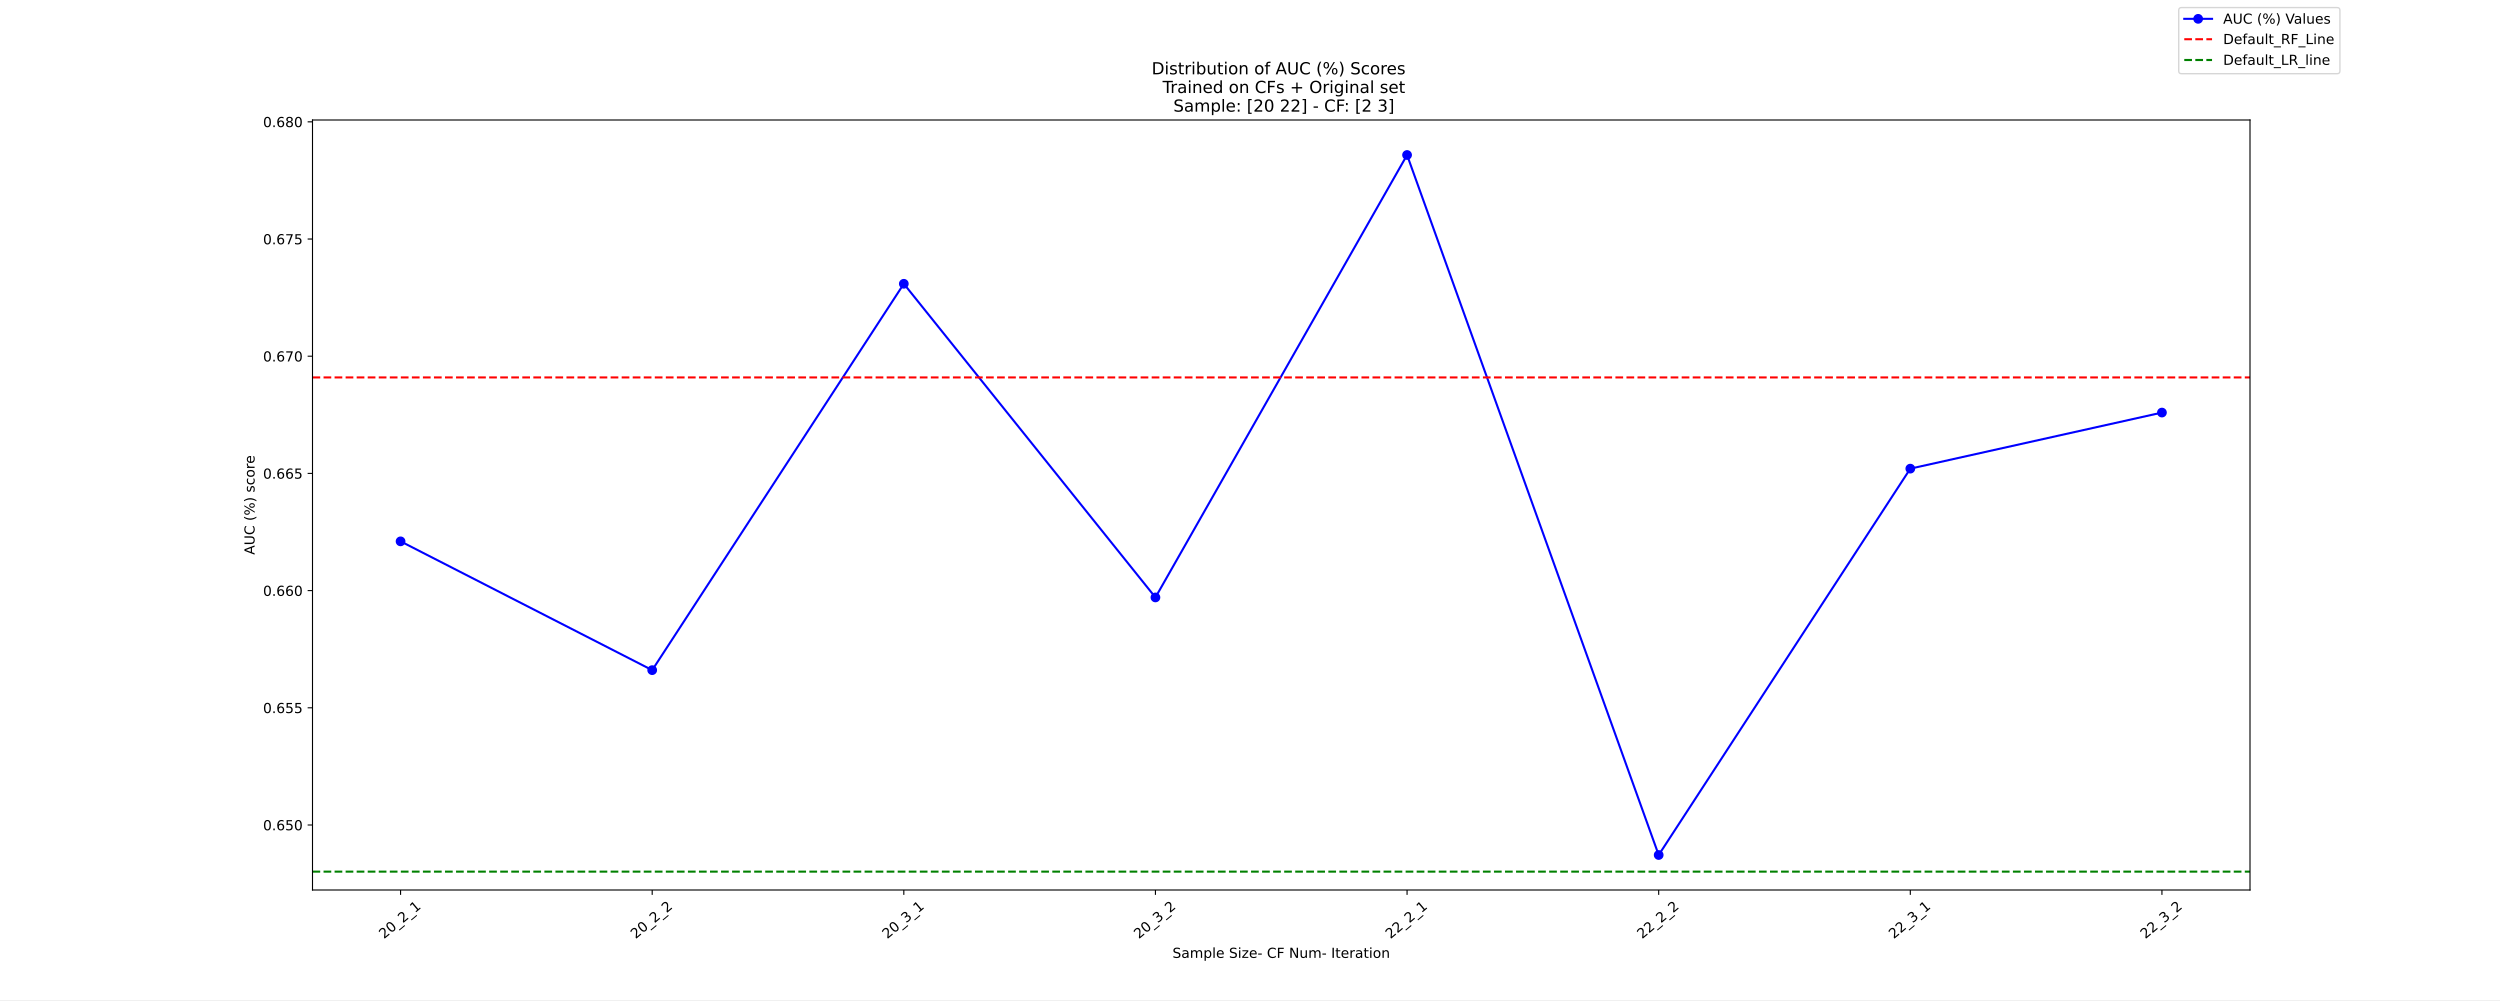
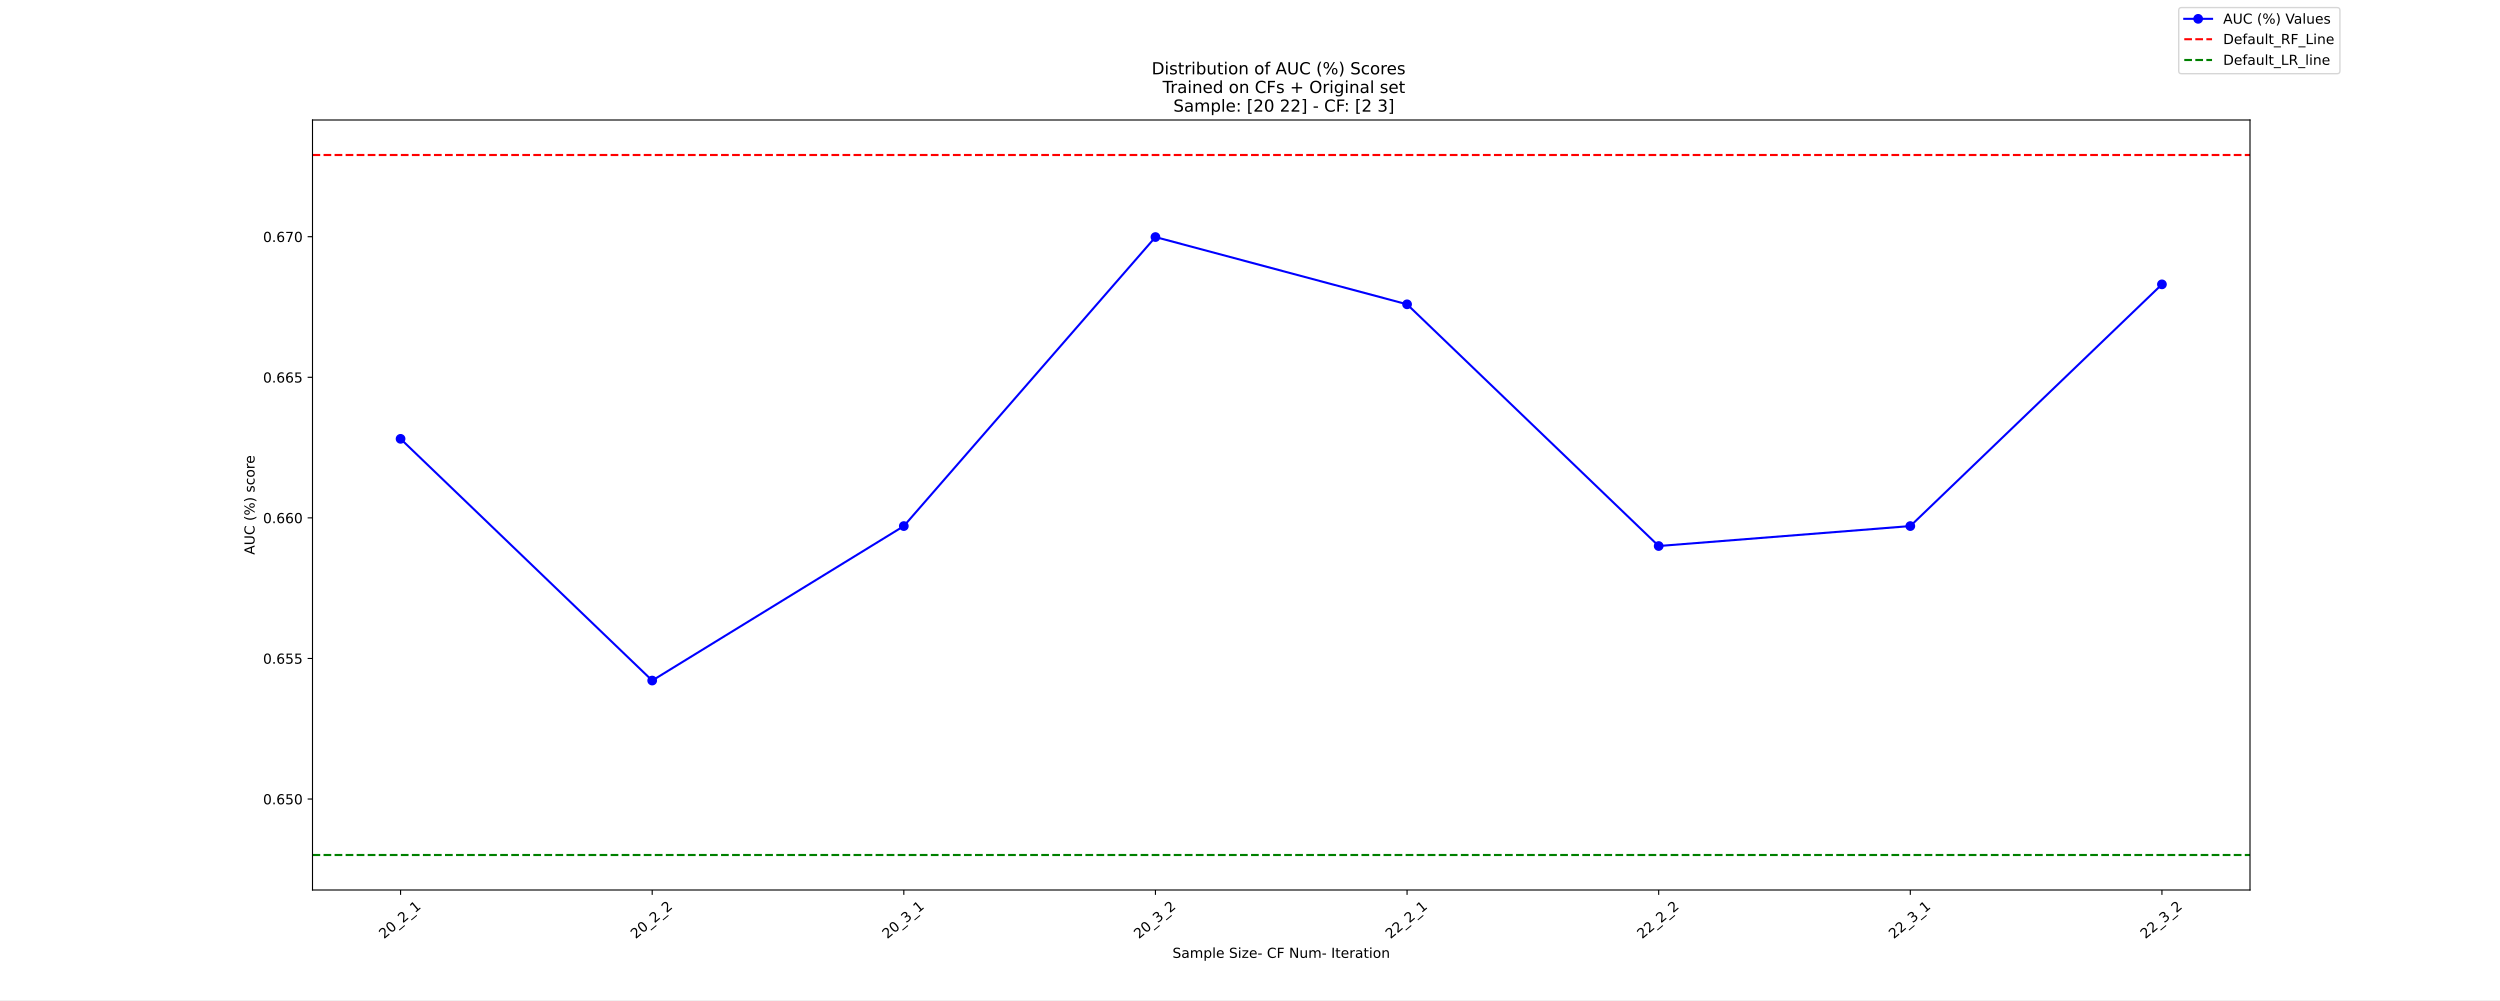
<svg xmlns="http://www.w3.org/2000/svg" xmlns:xlink="http://www.w3.org/1999/xlink" width="1800pt" height="720pt" viewBox="0 0 1800 720" version="1.1">
  <defs>
    <style type="text/css">*{stroke-linejoin: round; stroke-linecap: butt}</style>
  </defs>
  <g id="figure_1">
    <g id="patch_1">
      <path d="M 0 720  L 1800 720  L 1800 0  L 0 0  z " style="fill: #ffffff" />
    </g>
    <g id="axes_1">
      <g id="patch_2">
        <path d="M 225 640.8  L 1620 640.8  L 1620 86.4  L 225 86.4  z " style="fill: #ffffff" />
      </g>
      <g id="matplotlib.axis_1">
        <g id="xtick_1">
          <g id="line2d_1">
            <defs>
-               <path id="mfc2995fb90" d="M 0 0  L 0 3.5  " style="stroke: #000000; stroke-width: 0.8" />
+               <path id="m5ade72aeb6" d="M 0 0  L 0 3.5  " style="stroke: #000000; stroke-width: 0.8" />
            </defs>
            <g>
-               <use xlink:href="#mfc2995fb90" x="288.409" y="640.8" style="stroke: #000000; stroke-width: 0.8" />
+               <use xlink:href="#m5ade72aeb6" x="288.409" y="640.8" style="stroke: #000000; stroke-width: 0.8" />
            </g>
          </g>
          <g id="text_1">
            <g transform="translate(276.4585 676.2723) rotate(-40) scale(0.1 -0.1)">
              <defs>
                <path id="DejaVuSans-32" d="M 1228 531  L 3431 531  L 3431 0  L 469 0  L 469 531  Q 828 903 1448 1529  Q 2069 2156 2228 2338  Q 2531 2678 2651 2914  Q 2772 3150 2772 3378  Q 2772 3750 2511 3984  Q 2250 4219 1831 4219  Q 1534 4219 1204 4116  Q 875 4013 500 3803  L 500 4441  Q 881 4594 1212 4672  Q 1544 4750 1819 4750  Q 2544 4750 2975 4387  Q 3406 4025 3406 3419  Q 3406 3131 3298 2873  Q 3191 2616 2906 2266  Q 2828 2175 2409 1742  Q 1991 1309 1228 531  z " transform="scale(0.015625)" />
                <path id="DejaVuSans-30" d="M 2034 4250  Q 1547 4250 1301 3770  Q 1056 3291 1056 2328  Q 1056 1369 1301 889  Q 1547 409 2034 409  Q 2525 409 2770 889  Q 3016 1369 3016 2328  Q 3016 3291 2770 3770  Q 2525 4250 2034 4250  z M 2034 4750  Q 2819 4750 3233 4129  Q 3647 3509 3647 2328  Q 3647 1150 3233 529  Q 2819 -91 2034 -91  Q 1250 -91 836 529  Q 422 1150 422 2328  Q 422 3509 836 4129  Q 1250 4750 2034 4750  z " transform="scale(0.015625)" />
                <path id="DejaVuSans-5f" d="M 3263 -1063  L 3263 -1509  L -63 -1509  L -63 -1063  L 3263 -1063  z " transform="scale(0.015625)" />
                <path id="DejaVuSans-31" d="M 794 531  L 1825 531  L 1825 4091  L 703 3866  L 703 4441  L 1819 4666  L 2450 4666  L 2450 531  L 3481 531  L 3481 0  L 794 0  L 794 531  z " transform="scale(0.015625)" />
              </defs>
              <use xlink:href="#DejaVuSans-32" />
              <use xlink:href="#DejaVuSans-30" x="63.623" />
              <use xlink:href="#DejaVuSans-5f" x="127.246" />
              <use xlink:href="#DejaVuSans-32" x="177.246" />
              <use xlink:href="#DejaVuSans-5f" x="240.869" />
              <use xlink:href="#DejaVuSans-31" x="290.869" />
            </g>
          </g>
        </g>
        <g id="xtick_2">
          <g id="line2d_2">
            <g>
-               <use xlink:href="#mfc2995fb90" x="469.578" y="640.8" style="stroke: #000000; stroke-width: 0.8" />
+               <use xlink:href="#m5ade72aeb6" x="469.578" y="640.8" style="stroke: #000000; stroke-width: 0.8" />
            </g>
          </g>
          <g id="text_2">
            <g transform="translate(457.6273 676.2723) rotate(-40) scale(0.1 -0.1)">
              <use xlink:href="#DejaVuSans-32" />
              <use xlink:href="#DejaVuSans-30" x="63.623" />
              <use xlink:href="#DejaVuSans-5f" x="127.246" />
              <use xlink:href="#DejaVuSans-32" x="177.246" />
              <use xlink:href="#DejaVuSans-5f" x="240.869" />
              <use xlink:href="#DejaVuSans-32" x="290.869" />
            </g>
          </g>
        </g>
        <g id="xtick_3">
          <g id="line2d_3">
            <g>
-               <use xlink:href="#mfc2995fb90" x="650.747" y="640.8" style="stroke: #000000; stroke-width: 0.8" />
+               <use xlink:href="#m5ade72aeb6" x="650.747" y="640.8" style="stroke: #000000; stroke-width: 0.8" />
            </g>
          </g>
          <g id="text_3">
            <g transform="translate(638.7962 676.2723) rotate(-40) scale(0.1 -0.1)">
              <defs>
                <path id="DejaVuSans-33" d="M 2597 2516  Q 3050 2419 3304 2112  Q 3559 1806 3559 1356  Q 3559 666 3084 287  Q 2609 -91 1734 -91  Q 1441 -91 1130 -33  Q 819 25 488 141  L 488 750  Q 750 597 1062 519  Q 1375 441 1716 441  Q 2309 441 2620 675  Q 2931 909 2931 1356  Q 2931 1769 2642 2001  Q 2353 2234 1838 2234  L 1294 2234  L 1294 2753  L 1863 2753  Q 2328 2753 2575 2939  Q 2822 3125 2822 3475  Q 2822 3834 2567 4026  Q 2313 4219 1838 4219  Q 1578 4219 1281 4162  Q 984 4106 628 3988  L 628 4550  Q 988 4650 1302 4700  Q 1616 4750 1894 4750  Q 2613 4750 3031 4423  Q 3450 4097 3450 3541  Q 3450 3153 3228 2886  Q 3006 2619 2597 2516  z " transform="scale(0.015625)" />
              </defs>
              <use xlink:href="#DejaVuSans-32" />
              <use xlink:href="#DejaVuSans-30" x="63.623" />
              <use xlink:href="#DejaVuSans-5f" x="127.246" />
              <use xlink:href="#DejaVuSans-33" x="177.246" />
              <use xlink:href="#DejaVuSans-5f" x="240.869" />
              <use xlink:href="#DejaVuSans-31" x="290.869" />
            </g>
          </g>
        </g>
        <g id="xtick_4">
          <g id="line2d_4">
            <g>
-               <use xlink:href="#mfc2995fb90" x="831.916" y="640.8" style="stroke: #000000; stroke-width: 0.8" />
+               <use xlink:href="#m5ade72aeb6" x="831.916" y="640.8" style="stroke: #000000; stroke-width: 0.8" />
            </g>
          </g>
          <g id="text_4">
            <g transform="translate(819.965 676.2723) rotate(-40) scale(0.1 -0.1)">
              <use xlink:href="#DejaVuSans-32" />
              <use xlink:href="#DejaVuSans-30" x="63.623" />
              <use xlink:href="#DejaVuSans-5f" x="127.246" />
              <use xlink:href="#DejaVuSans-33" x="177.246" />
              <use xlink:href="#DejaVuSans-5f" x="240.869" />
              <use xlink:href="#DejaVuSans-32" x="290.869" />
            </g>
          </g>
        </g>
        <g id="xtick_5">
          <g id="line2d_5">
            <g>
-               <use xlink:href="#mfc2995fb90" x="1013.084" y="640.8" style="stroke: #000000; stroke-width: 0.8" />
+               <use xlink:href="#m5ade72aeb6" x="1013.084" y="640.8" style="stroke: #000000; stroke-width: 0.8" />
            </g>
          </g>
          <g id="text_5">
            <g transform="translate(1001.134 676.2723) rotate(-40) scale(0.1 -0.1)">
              <use xlink:href="#DejaVuSans-32" />
              <use xlink:href="#DejaVuSans-32" x="63.623" />
              <use xlink:href="#DejaVuSans-5f" x="127.246" />
              <use xlink:href="#DejaVuSans-32" x="177.246" />
              <use xlink:href="#DejaVuSans-5f" x="240.869" />
              <use xlink:href="#DejaVuSans-31" x="290.869" />
            </g>
          </g>
        </g>
        <g id="xtick_6">
          <g id="line2d_6">
            <g>
-               <use xlink:href="#mfc2995fb90" x="1194.253" y="640.8" style="stroke: #000000; stroke-width: 0.8" />
+               <use xlink:href="#m5ade72aeb6" x="1194.253" y="640.8" style="stroke: #000000; stroke-width: 0.8" />
            </g>
          </g>
          <g id="text_6">
            <g transform="translate(1182.303 676.2723) rotate(-40) scale(0.1 -0.1)">
              <use xlink:href="#DejaVuSans-32" />
              <use xlink:href="#DejaVuSans-32" x="63.623" />
              <use xlink:href="#DejaVuSans-5f" x="127.246" />
              <use xlink:href="#DejaVuSans-32" x="177.246" />
              <use xlink:href="#DejaVuSans-5f" x="240.869" />
              <use xlink:href="#DejaVuSans-32" x="290.869" />
            </g>
          </g>
        </g>
        <g id="xtick_7">
          <g id="line2d_7">
            <g>
-               <use xlink:href="#mfc2995fb90" x="1375.422" y="640.8" style="stroke: #000000; stroke-width: 0.8" />
+               <use xlink:href="#m5ade72aeb6" x="1375.422" y="640.8" style="stroke: #000000; stroke-width: 0.8" />
            </g>
          </g>
          <g id="text_7">
            <g transform="translate(1363.471 676.2723) rotate(-40) scale(0.1 -0.1)">
              <use xlink:href="#DejaVuSans-32" />
              <use xlink:href="#DejaVuSans-32" x="63.623" />
              <use xlink:href="#DejaVuSans-5f" x="127.246" />
              <use xlink:href="#DejaVuSans-33" x="177.246" />
              <use xlink:href="#DejaVuSans-5f" x="240.869" />
              <use xlink:href="#DejaVuSans-31" x="290.869" />
            </g>
          </g>
        </g>
        <g id="xtick_8">
          <g id="line2d_8">
            <g>
-               <use xlink:href="#mfc2995fb90" x="1556.591" y="640.8" style="stroke: #000000; stroke-width: 0.8" />
+               <use xlink:href="#m5ade72aeb6" x="1556.591" y="640.8" style="stroke: #000000; stroke-width: 0.8" />
            </g>
          </g>
          <g id="text_8">
            <g transform="translate(1544.64 676.2723) rotate(-40) scale(0.1 -0.1)">
              <use xlink:href="#DejaVuSans-32" />
              <use xlink:href="#DejaVuSans-32" x="63.623" />
              <use xlink:href="#DejaVuSans-5f" x="127.246" />
              <use xlink:href="#DejaVuSans-33" x="177.246" />
              <use xlink:href="#DejaVuSans-5f" x="240.869" />
              <use xlink:href="#DejaVuSans-32" x="290.869" />
            </g>
          </g>
        </g>
        <g id="text_9">
          <g transform="translate(844.168 689.6769) scale(0.1 -0.1)">
            <defs>
              <path id="DejaVuSans-53" d="M 3425 4513  L 3425 3897  Q 3066 4069 2747 4153  Q 2428 4238 2131 4238  Q 1616 4238 1336 4038  Q 1056 3838 1056 3469  Q 1056 3159 1242 3001  Q 1428 2844 1947 2747  L 2328 2669  Q 3034 2534 3370 2195  Q 3706 1856 3706 1288  Q 3706 609 3251 259  Q 2797 -91 1919 -91  Q 1588 -91 1214 -16  Q 841 59 441 206  L 441 856  Q 825 641 1194 531  Q 1563 422 1919 422  Q 2459 422 2753 634  Q 3047 847 3047 1241  Q 3047 1584 2836 1778  Q 2625 1972 2144 2069  L 1759 2144  Q 1053 2284 737 2584  Q 422 2884 422 3419  Q 422 4038 858 4394  Q 1294 4750 2059 4750  Q 2388 4750 2728 4690  Q 3069 4631 3425 4513  z " transform="scale(0.015625)" />
              <path id="DejaVuSans-61" d="M 2194 1759  Q 1497 1759 1228 1600  Q 959 1441 959 1056  Q 959 750 1161 570  Q 1363 391 1709 391  Q 2188 391 2477 730  Q 2766 1069 2766 1631  L 2766 1759  L 2194 1759  z M 3341 1997  L 3341 0  L 2766 0  L 2766 531  Q 2569 213 2275 61  Q 1981 -91 1556 -91  Q 1019 -91 701 211  Q 384 513 384 1019  Q 384 1609 779 1909  Q 1175 2209 1959 2209  L 2766 2209  L 2766 2266  Q 2766 2663 2505 2880  Q 2244 3097 1772 3097  Q 1472 3097 1187 3025  Q 903 2953 641 2809  L 641 3341  Q 956 3463 1253 3523  Q 1550 3584 1831 3584  Q 2591 3584 2966 3190  Q 3341 2797 3341 1997  z " transform="scale(0.015625)" />
              <path id="DejaVuSans-6d" d="M 3328 2828  Q 3544 3216 3844 3400  Q 4144 3584 4550 3584  Q 5097 3584 5394 3201  Q 5691 2819 5691 2113  L 5691 0  L 5113 0  L 5113 2094  Q 5113 2597 4934 2840  Q 4756 3084 4391 3084  Q 3944 3084 3684 2787  Q 3425 2491 3425 1978  L 3425 0  L 2847 0  L 2847 2094  Q 2847 2600 2669 2842  Q 2491 3084 2119 3084  Q 1678 3084 1418 2786  Q 1159 2488 1159 1978  L 1159 0  L 581 0  L 581 3500  L 1159 3500  L 1159 2956  Q 1356 3278 1631 3431  Q 1906 3584 2284 3584  Q 2666 3584 2933 3390  Q 3200 3197 3328 2828  z " transform="scale(0.015625)" />
              <path id="DejaVuSans-70" d="M 1159 525  L 1159 -1331  L 581 -1331  L 581 3500  L 1159 3500  L 1159 2969  Q 1341 3281 1617 3432  Q 1894 3584 2278 3584  Q 2916 3584 3314 3078  Q 3713 2572 3713 1747  Q 3713 922 3314 415  Q 2916 -91 2278 -91  Q 1894 -91 1617 61  Q 1341 213 1159 525  z M 3116 1747  Q 3116 2381 2855 2742  Q 2594 3103 2138 3103  Q 1681 3103 1420 2742  Q 1159 2381 1159 1747  Q 1159 1113 1420 752  Q 1681 391 2138 391  Q 2594 391 2855 752  Q 3116 1113 3116 1747  z " transform="scale(0.015625)" />
              <path id="DejaVuSans-6c" d="M 603 4863  L 1178 4863  L 1178 0  L 603 0  L 603 4863  z " transform="scale(0.015625)" />
              <path id="DejaVuSans-65" d="M 3597 1894  L 3597 1613  L 953 1613  Q 991 1019 1311 708  Q 1631 397 2203 397  Q 2534 397 2845 478  Q 3156 559 3463 722  L 3463 178  Q 3153 47 2828 -22  Q 2503 -91 2169 -91  Q 1331 -91 842 396  Q 353 884 353 1716  Q 353 2575 817 3079  Q 1281 3584 2069 3584  Q 2775 3584 3186 3129  Q 3597 2675 3597 1894  z M 3022 2063  Q 3016 2534 2758 2815  Q 2500 3097 2075 3097  Q 1594 3097 1305 2825  Q 1016 2553 972 2059  L 3022 2063  z " transform="scale(0.015625)" />
              <path id="DejaVuSans-20" transform="scale(0.015625)" />
              <path id="DejaVuSans-69" d="M 603 3500  L 1178 3500  L 1178 0  L 603 0  L 603 3500  z M 603 4863  L 1178 4863  L 1178 4134  L 603 4134  L 603 4863  z " transform="scale(0.015625)" />
              <path id="DejaVuSans-7a" d="M 353 3500  L 3084 3500  L 3084 2975  L 922 459  L 3084 459  L 3084 0  L 275 0  L 275 525  L 2438 3041  L 353 3041  L 353 3500  z " transform="scale(0.015625)" />
              <path id="DejaVuSans-2d" d="M 313 2009  L 1997 2009  L 1997 1497  L 313 1497  L 313 2009  z " transform="scale(0.015625)" />
              <path id="DejaVuSans-43" d="M 4122 4306  L 4122 3641  Q 3803 3938 3442 4084  Q 3081 4231 2675 4231  Q 1875 4231 1450 3742  Q 1025 3253 1025 2328  Q 1025 1406 1450 917  Q 1875 428 2675 428  Q 3081 428 3442 575  Q 3803 722 4122 1019  L 4122 359  Q 3791 134 3420 21  Q 3050 -91 2638 -91  Q 1578 -91 968 557  Q 359 1206 359 2328  Q 359 3453 968 4101  Q 1578 4750 2638 4750  Q 3056 4750 3426 4639  Q 3797 4528 4122 4306  z " transform="scale(0.015625)" />
              <path id="DejaVuSans-46" d="M 628 4666  L 3309 4666  L 3309 4134  L 1259 4134  L 1259 2759  L 3109 2759  L 3109 2228  L 1259 2228  L 1259 0  L 628 0  L 628 4666  z " transform="scale(0.015625)" />
              <path id="DejaVuSans-4e" d="M 628 4666  L 1478 4666  L 3547 763  L 3547 4666  L 4159 4666  L 4159 0  L 3309 0  L 1241 3903  L 1241 0  L 628 0  L 628 4666  z " transform="scale(0.015625)" />
              <path id="DejaVuSans-75" d="M 544 1381  L 544 3500  L 1119 3500  L 1119 1403  Q 1119 906 1312 657  Q 1506 409 1894 409  Q 2359 409 2629 706  Q 2900 1003 2900 1516  L 2900 3500  L 3475 3500  L 3475 0  L 2900 0  L 2900 538  Q 2691 219 2414 64  Q 2138 -91 1772 -91  Q 1169 -91 856 284  Q 544 659 544 1381  z M 1991 3584  L 1991 3584  z " transform="scale(0.015625)" />
              <path id="DejaVuSans-49" d="M 628 4666  L 1259 4666  L 1259 0  L 628 0  L 628 4666  z " transform="scale(0.015625)" />
              <path id="DejaVuSans-74" d="M 1172 4494  L 1172 3500  L 2356 3500  L 2356 3053  L 1172 3053  L 1172 1153  Q 1172 725 1289 603  Q 1406 481 1766 481  L 2356 481  L 2356 0  L 1766 0  Q 1100 0 847 248  Q 594 497 594 1153  L 594 3053  L 172 3053  L 172 3500  L 594 3500  L 594 4494  L 1172 4494  z " transform="scale(0.015625)" />
              <path id="DejaVuSans-72" d="M 2631 2963  Q 2534 3019 2420 3045  Q 2306 3072 2169 3072  Q 1681 3072 1420 2755  Q 1159 2438 1159 1844  L 1159 0  L 581 0  L 581 3500  L 1159 3500  L 1159 2956  Q 1341 3275 1631 3429  Q 1922 3584 2338 3584  Q 2397 3584 2469 3576  Q 2541 3569 2628 3553  L 2631 2963  z " transform="scale(0.015625)" />
              <path id="DejaVuSans-6f" d="M 1959 3097  Q 1497 3097 1228 2736  Q 959 2375 959 1747  Q 959 1119 1226 758  Q 1494 397 1959 397  Q 2419 397 2687 759  Q 2956 1122 2956 1747  Q 2956 2369 2687 2733  Q 2419 3097 1959 3097  z M 1959 3584  Q 2709 3584 3137 3096  Q 3566 2609 3566 1747  Q 3566 888 3137 398  Q 2709 -91 1959 -91  Q 1206 -91 779 398  Q 353 888 353 1747  Q 353 2609 779 3096  Q 1206 3584 1959 3584  z " transform="scale(0.015625)" />
              <path id="DejaVuSans-6e" d="M 3513 2113  L 3513 0  L 2938 0  L 2938 2094  Q 2938 2591 2744 2837  Q 2550 3084 2163 3084  Q 1697 3084 1428 2787  Q 1159 2491 1159 1978  L 1159 0  L 581 0  L 581 3500  L 1159 3500  L 1159 2956  Q 1366 3272 1645 3428  Q 1925 3584 2291 3584  Q 2894 3584 3203 3211  Q 3513 2838 3513 2113  z " transform="scale(0.015625)" />
            </defs>
            <use xlink:href="#DejaVuSans-53" />
            <use xlink:href="#DejaVuSans-61" x="63.477" />
            <use xlink:href="#DejaVuSans-6d" x="124.756" />
            <use xlink:href="#DejaVuSans-70" x="222.168" />
            <use xlink:href="#DejaVuSans-6c" x="285.645" />
            <use xlink:href="#DejaVuSans-65" x="313.428" />
            <use xlink:href="#DejaVuSans-20" x="374.951" />
            <use xlink:href="#DejaVuSans-53" x="406.738" />
            <use xlink:href="#DejaVuSans-69" x="470.215" />
            <use xlink:href="#DejaVuSans-7a" x="497.998" />
            <use xlink:href="#DejaVuSans-65" x="550.488" />
            <use xlink:href="#DejaVuSans-2d" x="612.012" />
            <use xlink:href="#DejaVuSans-20" x="648.096" />
            <use xlink:href="#DejaVuSans-43" x="679.883" />
            <use xlink:href="#DejaVuSans-46" x="749.707" />
            <use xlink:href="#DejaVuSans-20" x="807.227" />
            <use xlink:href="#DejaVuSans-4e" x="839.014" />
            <use xlink:href="#DejaVuSans-75" x="913.818" />
            <use xlink:href="#DejaVuSans-6d" x="977.197" />
            <use xlink:href="#DejaVuSans-2d" x="1074.609" />
            <use xlink:href="#DejaVuSans-20" x="1110.693" />
            <use xlink:href="#DejaVuSans-49" x="1142.48" />
            <use xlink:href="#DejaVuSans-74" x="1171.973" />
            <use xlink:href="#DejaVuSans-65" x="1211.182" />
            <use xlink:href="#DejaVuSans-72" x="1272.705" />
            <use xlink:href="#DejaVuSans-61" x="1313.818" />
            <use xlink:href="#DejaVuSans-74" x="1375.098" />
            <use xlink:href="#DejaVuSans-69" x="1414.307" />
            <use xlink:href="#DejaVuSans-6f" x="1442.09" />
            <use xlink:href="#DejaVuSans-6e" x="1503.271" />
          </g>
        </g>
      </g>
      <g id="matplotlib.axis_2">
        <g id="ytick_1">
          <g id="line2d_9">
            <defs>
-               <path id="medebcb31f0" d="M 0 0  L -3.5 0  " style="stroke: #000000; stroke-width: 0.8" />
+               <path id="ma229ad3baa" d="M 0 0  L -3.5 0  " style="stroke: #000000; stroke-width: 0.8" />
            </defs>
            <g>
-               <use xlink:href="#medebcb31f0" x="225" y="593.994" style="stroke: #000000; stroke-width: 0.8" />
+               <use xlink:href="#ma229ad3baa" x="225" y="575.312" style="stroke: #000000; stroke-width: 0.8" />
            </g>
          </g>
          <g id="text_10">
-             <g transform="translate(189.3719 597.7929) scale(0.1 -0.1)">
+             <g transform="translate(189.3719 579.1112) scale(0.1 -0.1)">
              <defs>
                <path id="DejaVuSans-2e" d="M 684 794  L 1344 794  L 1344 0  L 684 0  L 684 794  z " transform="scale(0.015625)" />
                <path id="DejaVuSans-36" d="M 2113 2584  Q 1688 2584 1439 2293  Q 1191 2003 1191 1497  Q 1191 994 1439 701  Q 1688 409 2113 409  Q 2538 409 2786 701  Q 3034 994 3034 1497  Q 3034 2003 2786 2293  Q 2538 2584 2113 2584  z M 3366 4563  L 3366 3988  Q 3128 4100 2886 4159  Q 2644 4219 2406 4219  Q 1781 4219 1451 3797  Q 1122 3375 1075 2522  Q 1259 2794 1537 2939  Q 1816 3084 2150 3084  Q 2853 3084 3261 2657  Q 3669 2231 3669 1497  Q 3669 778 3244 343  Q 2819 -91 2113 -91  Q 1303 -91 875 529  Q 447 1150 447 2328  Q 447 3434 972 4092  Q 1497 4750 2381 4750  Q 2619 4750 2861 4703  Q 3103 4656 3366 4563  z " transform="scale(0.015625)" />
                <path id="DejaVuSans-35" d="M 691 4666  L 3169 4666  L 3169 4134  L 1269 4134  L 1269 2991  Q 1406 3038 1543 3061  Q 1681 3084 1819 3084  Q 2600 3084 3056 2656  Q 3513 2228 3513 1497  Q 3513 744 3044 326  Q 2575 -91 1722 -91  Q 1428 -91 1123 -41  Q 819 9 494 109  L 494 744  Q 775 591 1075 516  Q 1375 441 1709 441  Q 2250 441 2565 725  Q 2881 1009 2881 1497  Q 2881 1984 2565 2268  Q 2250 2553 1709 2553  Q 1456 2553 1204 2497  Q 953 2441 691 2322  L 691 4666  z " transform="scale(0.015625)" />
              </defs>
              <use xlink:href="#DejaVuSans-30" />
              <use xlink:href="#DejaVuSans-2e" x="63.623" />
              <use xlink:href="#DejaVuSans-36" x="95.41" />
              <use xlink:href="#DejaVuSans-35" x="159.033" />
              <use xlink:href="#DejaVuSans-30" x="222.656" />
            </g>
          </g>
        </g>
        <g id="ytick_2">
          <g id="line2d_10">
            <g>
-               <use xlink:href="#medebcb31f0" x="225" y="509.614" style="stroke: #000000; stroke-width: 0.8" />
+               <use xlink:href="#ma229ad3baa" x="225" y="474.091" style="stroke: #000000; stroke-width: 0.8" />
            </g>
          </g>
          <g id="text_11">
-             <g transform="translate(189.3719 513.4128) scale(0.1 -0.1)">
+             <g transform="translate(189.3719 477.8907) scale(0.1 -0.1)">
              <use xlink:href="#DejaVuSans-30" />
              <use xlink:href="#DejaVuSans-2e" x="63.623" />
              <use xlink:href="#DejaVuSans-36" x="95.41" />
              <use xlink:href="#DejaVuSans-35" x="159.033" />
              <use xlink:href="#DejaVuSans-35" x="222.656" />
            </g>
          </g>
        </g>
        <g id="ytick_3">
          <g id="line2d_11">
            <g>
-               <use xlink:href="#medebcb31f0" x="225" y="425.234" style="stroke: #000000; stroke-width: 0.8" />
+               <use xlink:href="#ma229ad3baa" x="225" y="372.871" style="stroke: #000000; stroke-width: 0.8" />
            </g>
          </g>
          <g id="text_12">
-             <g transform="translate(189.3719 429.0327) scale(0.1 -0.1)">
+             <g transform="translate(189.3719 376.6703) scale(0.1 -0.1)">
              <use xlink:href="#DejaVuSans-30" />
              <use xlink:href="#DejaVuSans-2e" x="63.623" />
              <use xlink:href="#DejaVuSans-36" x="95.41" />
              <use xlink:href="#DejaVuSans-36" x="159.033" />
              <use xlink:href="#DejaVuSans-30" x="222.656" />
            </g>
          </g>
        </g>
        <g id="ytick_4">
          <g id="line2d_12">
            <g>
-               <use xlink:href="#medebcb31f0" x="225" y="340.853" style="stroke: #000000; stroke-width: 0.8" />
+               <use xlink:href="#ma229ad3baa" x="225" y="271.651" style="stroke: #000000; stroke-width: 0.8" />
            </g>
          </g>
          <g id="text_13">
-             <g transform="translate(189.3719 344.6527) scale(0.1 -0.1)">
+             <g transform="translate(189.3719 275.4498) scale(0.1 -0.1)">
              <use xlink:href="#DejaVuSans-30" />
              <use xlink:href="#DejaVuSans-2e" x="63.623" />
              <use xlink:href="#DejaVuSans-36" x="95.41" />
              <use xlink:href="#DejaVuSans-36" x="159.033" />
              <use xlink:href="#DejaVuSans-35" x="222.656" />
            </g>
          </g>
        </g>
        <g id="ytick_5">
          <g id="line2d_13">
            <g>
-               <use xlink:href="#medebcb31f0" x="225" y="256.473" style="stroke: #000000; stroke-width: 0.8" />
+               <use xlink:href="#ma229ad3baa" x="225" y="170.43" style="stroke: #000000; stroke-width: 0.8" />
            </g>
          </g>
          <g id="text_14">
-             <g transform="translate(189.3719 260.2726) scale(0.1 -0.1)">
+             <g transform="translate(189.3719 174.2294) scale(0.1 -0.1)">
              <defs>
                <path id="DejaVuSans-37" d="M 525 4666  L 3525 4666  L 3525 4397  L 1831 0  L 1172 0  L 2766 4134  L 525 4134  L 525 4666  z " transform="scale(0.015625)" />
              </defs>
              <use xlink:href="#DejaVuSans-30" />
              <use xlink:href="#DejaVuSans-2e" x="63.623" />
              <use xlink:href="#DejaVuSans-36" x="95.41" />
              <use xlink:href="#DejaVuSans-37" x="159.033" />
              <use xlink:href="#DejaVuSans-30" x="222.656" />
            </g>
          </g>
        </g>
-         <g id="ytick_6">
-           <g id="line2d_14">
-             <g>
-               <use xlink:href="#medebcb31f0" x="225" y="172.093" style="stroke: #000000; stroke-width: 0.8" />
-             </g>
-           </g>
-           <g id="text_15">
-             <g transform="translate(189.3719 175.8925) scale(0.1 -0.1)">
-               <use xlink:href="#DejaVuSans-30" />
-               <use xlink:href="#DejaVuSans-2e" x="63.623" />
-               <use xlink:href="#DejaVuSans-36" x="95.41" />
-               <use xlink:href="#DejaVuSans-37" x="159.033" />
-               <use xlink:href="#DejaVuSans-35" x="222.656" />
-             </g>
-           </g>
-         </g>
-         <g id="ytick_7">
-           <g id="line2d_15">
-             <g>
-               <use xlink:href="#medebcb31f0" x="225" y="87.713" style="stroke: #000000; stroke-width: 0.8" />
-             </g>
-           </g>
-           <g id="text_16">
-             <g transform="translate(189.3719 91.51246) scale(0.1 -0.1)">
-               <defs>
-                 <path id="DejaVuSans-38" d="M 2034 2216  Q 1584 2216 1326 1975  Q 1069 1734 1069 1313  Q 1069 891 1326 650  Q 1584 409 2034 409  Q 2484 409 2743 651  Q 3003 894 3003 1313  Q 3003 1734 2745 1975  Q 2488 2216 2034 2216  z M 1403 2484  Q 997 2584 770 2862  Q 544 3141 544 3541  Q 544 4100 942 4425  Q 1341 4750 2034 4750  Q 2731 4750 3128 4425  Q 3525 4100 3525 3541  Q 3525 3141 3298 2862  Q 3072 2584 2669 2484  Q 3125 2378 3379 2068  Q 3634 1759 3634 1313  Q 3634 634 3220 271  Q 2806 -91 2034 -91  Q 1263 -91 848 271  Q 434 634 434 1313  Q 434 1759 690 2068  Q 947 2378 1403 2484  z M 1172 3481  Q 1172 3119 1398 2916  Q 1625 2713 2034 2713  Q 2441 2713 2670 2916  Q 2900 3119 2900 3481  Q 2900 3844 2670 4047  Q 2441 4250 2034 4250  Q 1625 4250 1398 4047  Q 1172 3844 1172 3481  z " transform="scale(0.015625)" />
-               </defs>
-               <use xlink:href="#DejaVuSans-30" />
-               <use xlink:href="#DejaVuSans-2e" x="63.623" />
-               <use xlink:href="#DejaVuSans-36" x="95.41" />
-               <use xlink:href="#DejaVuSans-38" x="159.033" />
-               <use xlink:href="#DejaVuSans-30" x="222.656" />
-             </g>
-           </g>
-         </g>
-         <g id="text_17">
+         <g id="text_15">
          <g transform="translate(183.2922 399.4344) rotate(-90) scale(0.1 -0.1)">
            <defs>
              <path id="DejaVuSans-41" d="M 2188 4044  L 1331 1722  L 3047 1722  L 2188 4044  z M 1831 4666  L 2547 4666  L 4325 0  L 3669 0  L 3244 1197  L 1141 1197  L 716 0  L 50 0  L 1831 4666  z " transform="scale(0.015625)" />
              <path id="DejaVuSans-55" d="M 556 4666  L 1191 4666  L 1191 1831  Q 1191 1081 1462 751  Q 1734 422 2344 422  Q 2950 422 3222 751  Q 3494 1081 3494 1831  L 3494 4666  L 4128 4666  L 4128 1753  Q 4128 841 3676 375  Q 3225 -91 2344 -91  Q 1459 -91 1007 375  Q 556 841 556 1753  L 556 4666  z " transform="scale(0.015625)" />
              <path id="DejaVuSans-28" d="M 1984 4856  Q 1566 4138 1362 3434  Q 1159 2731 1159 2009  Q 1159 1288 1364 580  Q 1569 -128 1984 -844  L 1484 -844  Q 1016 -109 783 600  Q 550 1309 550 2009  Q 550 2706 781 3412  Q 1013 4119 1484 4856  L 1984 4856  z " transform="scale(0.015625)" />
              <path id="DejaVuSans-25" d="M 4653 2053  Q 4381 2053 4226 1822  Q 4072 1591 4072 1178  Q 4072 772 4226 539  Q 4381 306 4653 306  Q 4919 306 5073 539  Q 5228 772 5228 1178  Q 5228 1588 5073 1820  Q 4919 2053 4653 2053  z M 4653 2450  Q 5147 2450 5437 2106  Q 5728 1763 5728 1178  Q 5728 594 5436 251  Q 5144 -91 4653 -91  Q 4153 -91 3862 251  Q 3572 594 3572 1178  Q 3572 1766 3864 2108  Q 4156 2450 4653 2450  z M 1428 4353  Q 1159 4353 1004 4120  Q 850 3888 850 3481  Q 850 3069 1003 2837  Q 1156 2606 1428 2606  Q 1700 2606 1854 2837  Q 2009 3069 2009 3481  Q 2009 3884 1853 4118  Q 1697 4353 1428 4353  z M 4250 4750  L 4750 4750  L 1831 -91  L 1331 -91  L 4250 4750  z M 1428 4750  Q 1922 4750 2215 4408  Q 2509 4066 2509 3481  Q 2509 2891 2217 2550  Q 1925 2209 1428 2209  Q 931 2209 642 2551  Q 353 2894 353 3481  Q 353 4063 643 4406  Q 934 4750 1428 4750  z " transform="scale(0.015625)" />
              <path id="DejaVuSans-29" d="M 513 4856  L 1013 4856  Q 1481 4119 1714 3412  Q 1947 2706 1947 2009  Q 1947 1309 1714 600  Q 1481 -109 1013 -844  L 513 -844  Q 928 -128 1133 580  Q 1338 1288 1338 2009  Q 1338 2731 1133 3434  Q 928 4138 513 4856  z " transform="scale(0.015625)" />
              <path id="DejaVuSans-73" d="M 2834 3397  L 2834 2853  Q 2591 2978 2328 3040  Q 2066 3103 1784 3103  Q 1356 3103 1142 2972  Q 928 2841 928 2578  Q 928 2378 1081 2264  Q 1234 2150 1697 2047  L 1894 2003  Q 2506 1872 2764 1633  Q 3022 1394 3022 966  Q 3022 478 2636 193  Q 2250 -91 1575 -91  Q 1294 -91 989 -36  Q 684 19 347 128  L 347 722  Q 666 556 975 473  Q 1284 391 1588 391  Q 1994 391 2212 530  Q 2431 669 2431 922  Q 2431 1156 2273 1281  Q 2116 1406 1581 1522  L 1381 1569  Q 847 1681 609 1914  Q 372 2147 372 2553  Q 372 3047 722 3315  Q 1072 3584 1716 3584  Q 2034 3584 2315 3537  Q 2597 3491 2834 3397  z " transform="scale(0.015625)" />
              <path id="DejaVuSans-63" d="M 3122 3366  L 3122 2828  Q 2878 2963 2633 3030  Q 2388 3097 2138 3097  Q 1578 3097 1268 2742  Q 959 2388 959 1747  Q 959 1106 1268 751  Q 1578 397 2138 397  Q 2388 397 2633 464  Q 2878 531 3122 666  L 3122 134  Q 2881 22 2623 -34  Q 2366 -91 2075 -91  Q 1284 -91 818 406  Q 353 903 353 1747  Q 353 2603 823 3093  Q 1294 3584 2113 3584  Q 2378 3584 2631 3529  Q 2884 3475 3122 3366  z " transform="scale(0.015625)" />
            </defs>
            <use xlink:href="#DejaVuSans-41" />
            <use xlink:href="#DejaVuSans-55" x="68.408" />
            <use xlink:href="#DejaVuSans-43" x="141.602" />
            <use xlink:href="#DejaVuSans-20" x="211.426" />
            <use xlink:href="#DejaVuSans-28" x="243.213" />
            <use xlink:href="#DejaVuSans-25" x="282.227" />
            <use xlink:href="#DejaVuSans-29" x="377.246" />
            <use xlink:href="#DejaVuSans-20" x="416.26" />
            <use xlink:href="#DejaVuSans-73" x="448.047" />
            <use xlink:href="#DejaVuSans-63" x="500.146" />
            <use xlink:href="#DejaVuSans-6f" x="555.127" />
            <use xlink:href="#DejaVuSans-72" x="616.309" />
            <use xlink:href="#DejaVuSans-65" x="655.172" />
          </g>
        </g>
      </g>
+       <g id="line2d_14">
+         <path d="M 288.409 315.967  L 469.578 489.999  L 650.747 378.768  L 831.916 170.675  L 1013.084 219.106  L 1194.253 393.137  L 1375.422 378.768  L 1556.591 204.736  " clip-path="url(#pe76b481c23)" style="fill: none; stroke: #0000ff; stroke-width: 1.5; stroke-linecap: square" />
+         <defs>
+           <path id="mf4b22adbb1" d="M 0 3  C 0.796 3 1.559 2.684 2.121 2.121  C 2.684 1.559 3 0.796 3 0  C 3 -0.796 2.684 -1.559 2.121 -2.121  C 1.559 -2.684 0.796 -3 0 -3  C -0.796 -3 -1.559 -2.684 -2.121 -2.121  C -2.684 -1.559 -3 -0.796 -3 0  C -3 0.796 -2.684 1.559 -2.121 2.121  C -1.559 2.684 -0.796 3 0 3  z " style="stroke: #0000ff" />
+         </defs>
+         <g clip-path="url(#pe76b481c23)">
+           <use xlink:href="#mf4b22adbb1" x="288.409" y="315.967" style="fill: #0000ff; stroke: #0000ff" />
+           <use xlink:href="#mf4b22adbb1" x="469.578" y="489.999" style="fill: #0000ff; stroke: #0000ff" />
+           <use xlink:href="#mf4b22adbb1" x="650.747" y="378.768" style="fill: #0000ff; stroke: #0000ff" />
+           <use xlink:href="#mf4b22adbb1" x="831.916" y="170.675" style="fill: #0000ff; stroke: #0000ff" />
+           <use xlink:href="#mf4b22adbb1" x="1013.084" y="219.106" style="fill: #0000ff; stroke: #0000ff" />
+           <use xlink:href="#mf4b22adbb1" x="1194.253" y="393.137" style="fill: #0000ff; stroke: #0000ff" />
+           <use xlink:href="#mf4b22adbb1" x="1375.422" y="378.768" style="fill: #0000ff; stroke: #0000ff" />
+           <use xlink:href="#mf4b22adbb1" x="1556.591" y="204.736" style="fill: #0000ff; stroke: #0000ff" />
+         </g>
+       </g>
+       <g id="line2d_15">
+         <path d="M 225 111.6  L 1620 111.6  " clip-path="url(#pe76b481c23)" style="fill: none; stroke-dasharray: 5.55,2.4; stroke-dashoffset: 0; stroke: #ff0000; stroke-width: 1.5" />
+       </g>
      <g id="line2d_16">
-         <path d="M 288.409 389.776  L 469.578 482.501  L 650.747 204.325  L 831.916 430.149  L 1013.084 111.6  L 1194.253 615.6  L 1375.422 337.424  L 1556.591 297.051  " clip-path="url(#p76e1df328a)" style="fill: none; stroke: #0000ff; stroke-width: 1.5; stroke-linecap: square" />
-         <defs>
-           <path id="mb75f08b2bb" d="M 0 3  C 0.796 3 1.559 2.684 2.121 2.121  C 2.684 1.559 3 0.796 3 0  C 3 -0.796 2.684 -1.559 2.121 -2.121  C 1.559 -2.684 0.796 -3 0 -3  C -0.796 -3 -1.559 -2.684 -2.121 -2.121  C -2.684 -1.559 -3 -0.796 -3 0  C -3 0.796 -2.684 1.559 -2.121 2.121  C -1.559 2.684 -0.796 3 0 3  z " style="stroke: #0000ff" />
-         </defs>
-         <g clip-path="url(#p76e1df328a)">
-           <use xlink:href="#mb75f08b2bb" x="288.409" y="389.776" style="fill: #0000ff; stroke: #0000ff" />
-           <use xlink:href="#mb75f08b2bb" x="469.578" y="482.501" style="fill: #0000ff; stroke: #0000ff" />
-           <use xlink:href="#mb75f08b2bb" x="650.747" y="204.325" style="fill: #0000ff; stroke: #0000ff" />
-           <use xlink:href="#mb75f08b2bb" x="831.916" y="430.149" style="fill: #0000ff; stroke: #0000ff" />
-           <use xlink:href="#mb75f08b2bb" x="1013.084" y="111.6" style="fill: #0000ff; stroke: #0000ff" />
-           <use xlink:href="#mb75f08b2bb" x="1194.253" y="615.6" style="fill: #0000ff; stroke: #0000ff" />
-           <use xlink:href="#mb75f08b2bb" x="1375.422" y="337.424" style="fill: #0000ff; stroke: #0000ff" />
-           <use xlink:href="#mb75f08b2bb" x="1556.591" y="297.051" style="fill: #0000ff; stroke: #0000ff" />
-         </g>
-       </g>
-       <g id="line2d_17">
-         <path d="M 225 271.762  L 1620 271.762  " clip-path="url(#p76e1df328a)" style="fill: none; stroke-dasharray: 5.55,2.4; stroke-dashoffset: 0; stroke: #ff0000; stroke-width: 1.5" />
-       </g>
-       <g id="line2d_18">
-         <path d="M 225 627.579  L 1620 627.579  " clip-path="url(#p76e1df328a)" style="fill: none; stroke-dasharray: 5.55,2.4; stroke-dashoffset: 0; stroke: #008000; stroke-width: 1.5" />
+         <path d="M 225 615.6  L 1620 615.6  " clip-path="url(#pe76b481c23)" style="fill: none; stroke-dasharray: 5.55,2.4; stroke-dashoffset: 0; stroke: #008000; stroke-width: 1.5" />
      </g>
      <g id="patch_3">
        <path d="M 225 640.8  L 225 86.4  " style="fill: none; stroke: #000000; stroke-width: 0.8; stroke-linejoin: miter; stroke-linecap: square" />
      </g>
      <g id="patch_4">
        <path d="M 1620 640.8  L 1620 86.4  " style="fill: none; stroke: #000000; stroke-width: 0.8; stroke-linejoin: miter; stroke-linecap: square" />
      </g>
      <g id="patch_5">
        <path d="M 225 640.8  L 1620 640.8  " style="fill: none; stroke: #000000; stroke-width: 0.8; stroke-linejoin: miter; stroke-linecap: square" />
      </g>
      <g id="patch_6">
        <path d="M 225 86.4  L 1620 86.4  " style="fill: none; stroke: #000000; stroke-width: 0.8; stroke-linejoin: miter; stroke-linecap: square" />
      </g>
-       <g id="text_18">
+       <g id="text_16">
        <g transform="translate(829.1831 53.52525) scale(0.12 -0.12)">
          <defs>
            <path id="DejaVuSans-44" d="M 1259 4147  L 1259 519  L 2022 519  Q 2988 519 3436 956  Q 3884 1394 3884 2338  Q 3884 3275 3436 3711  Q 2988 4147 2022 4147  L 1259 4147  z M 628 4666  L 1925 4666  Q 3281 4666 3915 4102  Q 4550 3538 4550 2338  Q 4550 1131 3912 565  Q 3275 0 1925 0  L 628 0  L 628 4666  z " transform="scale(0.015625)" />
            <path id="DejaVuSans-62" d="M 3116 1747  Q 3116 2381 2855 2742  Q 2594 3103 2138 3103  Q 1681 3103 1420 2742  Q 1159 2381 1159 1747  Q 1159 1113 1420 752  Q 1681 391 2138 391  Q 2594 391 2855 752  Q 3116 1113 3116 1747  z M 1159 2969  Q 1341 3281 1617 3432  Q 1894 3584 2278 3584  Q 2916 3584 3314 3078  Q 3713 2572 3713 1747  Q 3713 922 3314 415  Q 2916 -91 2278 -91  Q 1894 -91 1617 61  Q 1341 213 1159 525  L 1159 0  L 581 0  L 581 4863  L 1159 4863  L 1159 2969  z " transform="scale(0.015625)" />
            <path id="DejaVuSans-66" d="M 2375 4863  L 2375 4384  L 1825 4384  Q 1516 4384 1395 4259  Q 1275 4134 1275 3809  L 1275 3500  L 2222 3500  L 2222 3053  L 1275 3053  L 1275 0  L 697 0  L 697 3053  L 147 3053  L 147 3500  L 697 3500  L 697 3744  Q 697 4328 969 4595  Q 1241 4863 1831 4863  L 2375 4863  z " transform="scale(0.015625)" />
          </defs>
          <use xlink:href="#DejaVuSans-44" />
          <use xlink:href="#DejaVuSans-69" x="77.002" />
          <use xlink:href="#DejaVuSans-73" x="104.785" />
          <use xlink:href="#DejaVuSans-74" x="156.885" />
          <use xlink:href="#DejaVuSans-72" x="196.094" />
          <use xlink:href="#DejaVuSans-69" x="237.207" />
          <use xlink:href="#DejaVuSans-62" x="264.99" />
          <use xlink:href="#DejaVuSans-75" x="328.467" />
          <use xlink:href="#DejaVuSans-74" x="391.846" />
          <use xlink:href="#DejaVuSans-69" x="431.055" />
          <use xlink:href="#DejaVuSans-6f" x="458.838" />
          <use xlink:href="#DejaVuSans-6e" x="520.02" />
          <use xlink:href="#DejaVuSans-20" x="583.398" />
          <use xlink:href="#DejaVuSans-6f" x="615.186" />
          <use xlink:href="#DejaVuSans-66" x="676.367" />
          <use xlink:href="#DejaVuSans-20" x="711.572" />
          <use xlink:href="#DejaVuSans-41" x="743.359" />
          <use xlink:href="#DejaVuSans-55" x="811.768" />
          <use xlink:href="#DejaVuSans-43" x="884.961" />
          <use xlink:href="#DejaVuSans-20" x="954.785" />
          <use xlink:href="#DejaVuSans-28" x="986.572" />
          <use xlink:href="#DejaVuSans-25" x="1025.586" />
          <use xlink:href="#DejaVuSans-29" x="1120.605" />
          <use xlink:href="#DejaVuSans-20" x="1159.619" />
          <use xlink:href="#DejaVuSans-53" x="1191.406" />
          <use xlink:href="#DejaVuSans-63" x="1254.883" />
          <use xlink:href="#DejaVuSans-6f" x="1309.863" />
          <use xlink:href="#DejaVuSans-72" x="1371.045" />
          <use xlink:href="#DejaVuSans-65" x="1409.908" />
          <use xlink:href="#DejaVuSans-73" x="1471.432" />
          <use xlink:href="#DejaVuSans-20" x="1523.531" />
        </g>
        <g transform="translate(833.2491 66.96263) scale(0.12 -0.12)">
          <defs>
            <path id="DejaVuSans-54" d="M -19 4666  L 3928 4666  L 3928 4134  L 2272 4134  L 2272 0  L 1638 0  L 1638 4134  L -19 4134  L -19 4666  z " transform="scale(0.015625)" />
            <path id="DejaVuSans-64" d="M 2906 2969  L 2906 4863  L 3481 4863  L 3481 0  L 2906 0  L 2906 525  Q 2725 213 2448 61  Q 2172 -91 1784 -91  Q 1150 -91 751 415  Q 353 922 353 1747  Q 353 2572 751 3078  Q 1150 3584 1784 3584  Q 2172 3584 2448 3432  Q 2725 3281 2906 2969  z M 947 1747  Q 947 1113 1208 752  Q 1469 391 1925 391  Q 2381 391 2643 752  Q 2906 1113 2906 1747  Q 2906 2381 2643 2742  Q 2381 3103 1925 3103  Q 1469 3103 1208 2742  Q 947 2381 947 1747  z " transform="scale(0.015625)" />
            <path id="DejaVuSans-2b" d="M 2944 4013  L 2944 2272  L 4684 2272  L 4684 1741  L 2944 1741  L 2944 0  L 2419 0  L 2419 1741  L 678 1741  L 678 2272  L 2419 2272  L 2419 4013  L 2944 4013  z " transform="scale(0.015625)" />
            <path id="DejaVuSans-4f" d="M 2522 4238  Q 1834 4238 1429 3725  Q 1025 3213 1025 2328  Q 1025 1447 1429 934  Q 1834 422 2522 422  Q 3209 422 3611 934  Q 4013 1447 4013 2328  Q 4013 3213 3611 3725  Q 3209 4238 2522 4238  z M 2522 4750  Q 3503 4750 4090 4092  Q 4678 3434 4678 2328  Q 4678 1225 4090 567  Q 3503 -91 2522 -91  Q 1538 -91 948 565  Q 359 1222 359 2328  Q 359 3434 948 4092  Q 1538 4750 2522 4750  z " transform="scale(0.015625)" />
            <path id="DejaVuSans-67" d="M 2906 1791  Q 2906 2416 2648 2759  Q 2391 3103 1925 3103  Q 1463 3103 1205 2759  Q 947 2416 947 1791  Q 947 1169 1205 825  Q 1463 481 1925 481  Q 2391 481 2648 825  Q 2906 1169 2906 1791  z M 3481 434  Q 3481 -459 3084 -895  Q 2688 -1331 1869 -1331  Q 1566 -1331 1297 -1286  Q 1028 -1241 775 -1147  L 775 -588  Q 1028 -725 1275 -790  Q 1522 -856 1778 -856  Q 2344 -856 2625 -561  Q 2906 -266 2906 331  L 2906 616  Q 2728 306 2450 153  Q 2172 0 1784 0  Q 1141 0 747 490  Q 353 981 353 1791  Q 353 2603 747 3093  Q 1141 3584 1784 3584  Q 2172 3584 2450 3431  Q 2728 3278 2906 2969  L 2906 3500  L 3481 3500  L 3481 434  z " transform="scale(0.015625)" />
          </defs>
          <use xlink:href="#DejaVuSans-20" />
          <use xlink:href="#DejaVuSans-54" x="31.787" />
          <use xlink:href="#DejaVuSans-72" x="78.121" />
          <use xlink:href="#DejaVuSans-61" x="119.234" />
          <use xlink:href="#DejaVuSans-69" x="180.514" />
          <use xlink:href="#DejaVuSans-6e" x="208.297" />
          <use xlink:href="#DejaVuSans-65" x="271.676" />
          <use xlink:href="#DejaVuSans-64" x="333.199" />
          <use xlink:href="#DejaVuSans-20" x="396.676" />
          <use xlink:href="#DejaVuSans-6f" x="428.463" />
          <use xlink:href="#DejaVuSans-6e" x="489.645" />
          <use xlink:href="#DejaVuSans-20" x="553.023" />
          <use xlink:href="#DejaVuSans-43" x="584.811" />
          <use xlink:href="#DejaVuSans-46" x="654.635" />
          <use xlink:href="#DejaVuSans-73" x="712.154" />
          <use xlink:href="#DejaVuSans-20" x="764.254" />
          <use xlink:href="#DejaVuSans-2b" x="796.041" />
          <use xlink:href="#DejaVuSans-20" x="879.83" />
          <use xlink:href="#DejaVuSans-4f" x="911.617" />
          <use xlink:href="#DejaVuSans-72" x="990.328" />
          <use xlink:href="#DejaVuSans-69" x="1031.441" />
          <use xlink:href="#DejaVuSans-67" x="1059.225" />
          <use xlink:href="#DejaVuSans-69" x="1122.701" />
          <use xlink:href="#DejaVuSans-6e" x="1150.484" />
          <use xlink:href="#DejaVuSans-61" x="1213.863" />
          <use xlink:href="#DejaVuSans-6c" x="1275.143" />
          <use xlink:href="#DejaVuSans-20" x="1302.926" />
          <use xlink:href="#DejaVuSans-73" x="1334.713" />
          <use xlink:href="#DejaVuSans-65" x="1386.812" />
          <use xlink:href="#DejaVuSans-74" x="1448.336" />
        </g>
        <g transform="translate(841.0022 80.4) scale(0.12 -0.12)">
          <defs>
            <path id="DejaVuSans-3a" d="M 750 794  L 1409 794  L 1409 0  L 750 0  L 750 794  z M 750 3309  L 1409 3309  L 1409 2516  L 750 2516  L 750 3309  z " transform="scale(0.015625)" />
            <path id="DejaVuSans-5b" d="M 550 4863  L 1875 4863  L 1875 4416  L 1125 4416  L 1125 -397  L 1875 -397  L 1875 -844  L 550 -844  L 550 4863  z " transform="scale(0.015625)" />
            <path id="DejaVuSans-5d" d="M 1947 4863  L 1947 -844  L 622 -844  L 622 -397  L 1369 -397  L 1369 4416  L 622 4416  L 622 4863  L 1947 4863  z " transform="scale(0.015625)" />
          </defs>
          <use xlink:href="#DejaVuSans-20" />
          <use xlink:href="#DejaVuSans-53" x="31.787" />
          <use xlink:href="#DejaVuSans-61" x="95.264" />
          <use xlink:href="#DejaVuSans-6d" x="156.543" />
          <use xlink:href="#DejaVuSans-70" x="253.955" />
          <use xlink:href="#DejaVuSans-6c" x="317.432" />
          <use xlink:href="#DejaVuSans-65" x="345.215" />
          <use xlink:href="#DejaVuSans-3a" x="406.738" />
          <use xlink:href="#DejaVuSans-20" x="440.43" />
          <use xlink:href="#DejaVuSans-5b" x="472.217" />
          <use xlink:href="#DejaVuSans-32" x="511.23" />
          <use xlink:href="#DejaVuSans-30" x="574.854" />
          <use xlink:href="#DejaVuSans-20" x="638.477" />
          <use xlink:href="#DejaVuSans-32" x="670.264" />
          <use xlink:href="#DejaVuSans-32" x="733.887" />
          <use xlink:href="#DejaVuSans-5d" x="797.51" />
          <use xlink:href="#DejaVuSans-20" x="836.523" />
          <use xlink:href="#DejaVuSans-2d" x="868.311" />
          <use xlink:href="#DejaVuSans-20" x="904.395" />
          <use xlink:href="#DejaVuSans-43" x="936.182" />
          <use xlink:href="#DejaVuSans-46" x="1006.006" />
          <use xlink:href="#DejaVuSans-3a" x="1055.775" />
          <use xlink:href="#DejaVuSans-20" x="1089.467" />
          <use xlink:href="#DejaVuSans-5b" x="1121.254" />
          <use xlink:href="#DejaVuSans-32" x="1160.268" />
          <use xlink:href="#DejaVuSans-20" x="1223.891" />
          <use xlink:href="#DejaVuSans-33" x="1255.678" />
          <use xlink:href="#DejaVuSans-5d" x="1319.301" />
        </g>
      </g>
      <g id="legend_1">
        <g id="patch_7">
          <path d="M 1570.672 53.059  L 1682.75 53.059  Q 1684.75 53.059 1684.75 51.059  L 1684.75 7.468  Q 1684.75 5.468 1682.75 5.468  L 1570.672 5.468  Q 1568.672 5.468 1568.672 7.468  L 1568.672 51.059  Q 1568.672 53.059 1570.672 53.059  z " style="fill: #ffffff; opacity: 0.8; stroke: #cccccc; stroke-linejoin: miter" />
        </g>
-         <g id="line2d_19">
+         <g id="line2d_17">
          <path d="M 1572.672 13.566  L 1582.672 13.566  L 1592.672 13.566  " style="fill: none; stroke: #0000ff; stroke-width: 1.5; stroke-linecap: square" />
          <g>
-             <use xlink:href="#mb75f08b2bb" x="1582.672" y="13.566" style="fill: #0000ff; stroke: #0000ff" />
-           </g>
-         </g>
-         <g id="text_19">
+             <use xlink:href="#mf4b22adbb1" x="1582.672" y="13.566" style="fill: #0000ff; stroke: #0000ff" />
+           </g>
+         </g>
+         <g id="text_17">
          <g transform="translate(1600.672 17.06644) scale(0.1 -0.1)">
            <defs>
              <path id="DejaVuSans-56" d="M 1831 0  L 50 4666  L 709 4666  L 2188 738  L 3669 4666  L 4325 4666  L 2547 0  L 1831 0  z " transform="scale(0.015625)" />
            </defs>
            <use xlink:href="#DejaVuSans-41" />
            <use xlink:href="#DejaVuSans-55" x="68.408" />
            <use xlink:href="#DejaVuSans-43" x="141.602" />
            <use xlink:href="#DejaVuSans-20" x="211.426" />
            <use xlink:href="#DejaVuSans-28" x="243.213" />
            <use xlink:href="#DejaVuSans-25" x="282.227" />
            <use xlink:href="#DejaVuSans-29" x="377.246" />
            <use xlink:href="#DejaVuSans-20" x="416.26" />
            <use xlink:href="#DejaVuSans-56" x="448.047" />
            <use xlink:href="#DejaVuSans-61" x="508.705" />
            <use xlink:href="#DejaVuSans-6c" x="569.984" />
            <use xlink:href="#DejaVuSans-75" x="597.768" />
            <use xlink:href="#DejaVuSans-65" x="661.146" />
            <use xlink:href="#DejaVuSans-73" x="722.67" />
          </g>
        </g>
-         <g id="line2d_20">
+         <g id="line2d_18">
          <path d="M 1572.672 28.245  L 1582.672 28.245  L 1592.672 28.245  " style="fill: none; stroke-dasharray: 5.55,2.4; stroke-dashoffset: 0; stroke: #ff0000; stroke-width: 1.5" />
        </g>
-         <g id="text_20">
+         <g id="text_18">
          <g transform="translate(1600.672 31.74456) scale(0.1 -0.1)">
            <defs>
              <path id="DejaVuSans-52" d="M 2841 2188  Q 3044 2119 3236 1894  Q 3428 1669 3622 1275  L 4263 0  L 3584 0  L 2988 1197  Q 2756 1666 2539 1819  Q 2322 1972 1947 1972  L 1259 1972  L 1259 0  L 628 0  L 628 4666  L 2053 4666  Q 2853 4666 3247 4331  Q 3641 3997 3641 3322  Q 3641 2881 3436 2590  Q 3231 2300 2841 2188  z M 1259 4147  L 1259 2491  L 2053 2491  Q 2509 2491 2742 2702  Q 2975 2913 2975 3322  Q 2975 3731 2742 3939  Q 2509 4147 2053 4147  L 1259 4147  z " transform="scale(0.015625)" />
              <path id="DejaVuSans-4c" d="M 628 4666  L 1259 4666  L 1259 531  L 3531 531  L 3531 0  L 628 0  L 628 4666  z " transform="scale(0.015625)" />
            </defs>
            <use xlink:href="#DejaVuSans-44" />
            <use xlink:href="#DejaVuSans-65" x="77.002" />
            <use xlink:href="#DejaVuSans-66" x="138.525" />
            <use xlink:href="#DejaVuSans-61" x="173.73" />
            <use xlink:href="#DejaVuSans-75" x="235.01" />
            <use xlink:href="#DejaVuSans-6c" x="298.389" />
            <use xlink:href="#DejaVuSans-74" x="326.172" />
            <use xlink:href="#DejaVuSans-5f" x="365.381" />
            <use xlink:href="#DejaVuSans-52" x="415.381" />
            <use xlink:href="#DejaVuSans-46" x="484.863" />
            <use xlink:href="#DejaVuSans-5f" x="542.383" />
            <use xlink:href="#DejaVuSans-4c" x="592.383" />
            <use xlink:href="#DejaVuSans-69" x="648.096" />
            <use xlink:href="#DejaVuSans-6e" x="675.879" />
            <use xlink:href="#DejaVuSans-65" x="739.258" />
          </g>
        </g>
-         <g id="line2d_21">
+         <g id="line2d_19">
          <path d="M 1572.672 43.201  L 1582.672 43.201  L 1592.672 43.201  " style="fill: none; stroke-dasharray: 5.55,2.4; stroke-dashoffset: 0; stroke: #008000; stroke-width: 1.5" />
        </g>
-         <g id="text_21">
+         <g id="text_19">
          <g transform="translate(1600.672 46.70081) scale(0.1 -0.1)">
            <use xlink:href="#DejaVuSans-44" />
            <use xlink:href="#DejaVuSans-65" x="77.002" />
            <use xlink:href="#DejaVuSans-66" x="138.525" />
            <use xlink:href="#DejaVuSans-61" x="173.73" />
            <use xlink:href="#DejaVuSans-75" x="235.01" />
            <use xlink:href="#DejaVuSans-6c" x="298.389" />
            <use xlink:href="#DejaVuSans-74" x="326.172" />
            <use xlink:href="#DejaVuSans-5f" x="365.381" />
            <use xlink:href="#DejaVuSans-4c" x="415.381" />
            <use xlink:href="#DejaVuSans-52" x="471.094" />
            <use xlink:href="#DejaVuSans-5f" x="540.576" />
            <use xlink:href="#DejaVuSans-6c" x="590.576" />
            <use xlink:href="#DejaVuSans-69" x="618.359" />
            <use xlink:href="#DejaVuSans-6e" x="646.143" />
            <use xlink:href="#DejaVuSans-65" x="709.521" />
          </g>
        </g>
      </g>
    </g>
  </g>
  <defs>
-     <clipPath id="p76e1df328a">
+     <clipPath id="pe76b481c23">
      <rect x="225" y="86.4" width="1395" height="554.4" />
    </clipPath>
  </defs>
</svg>
